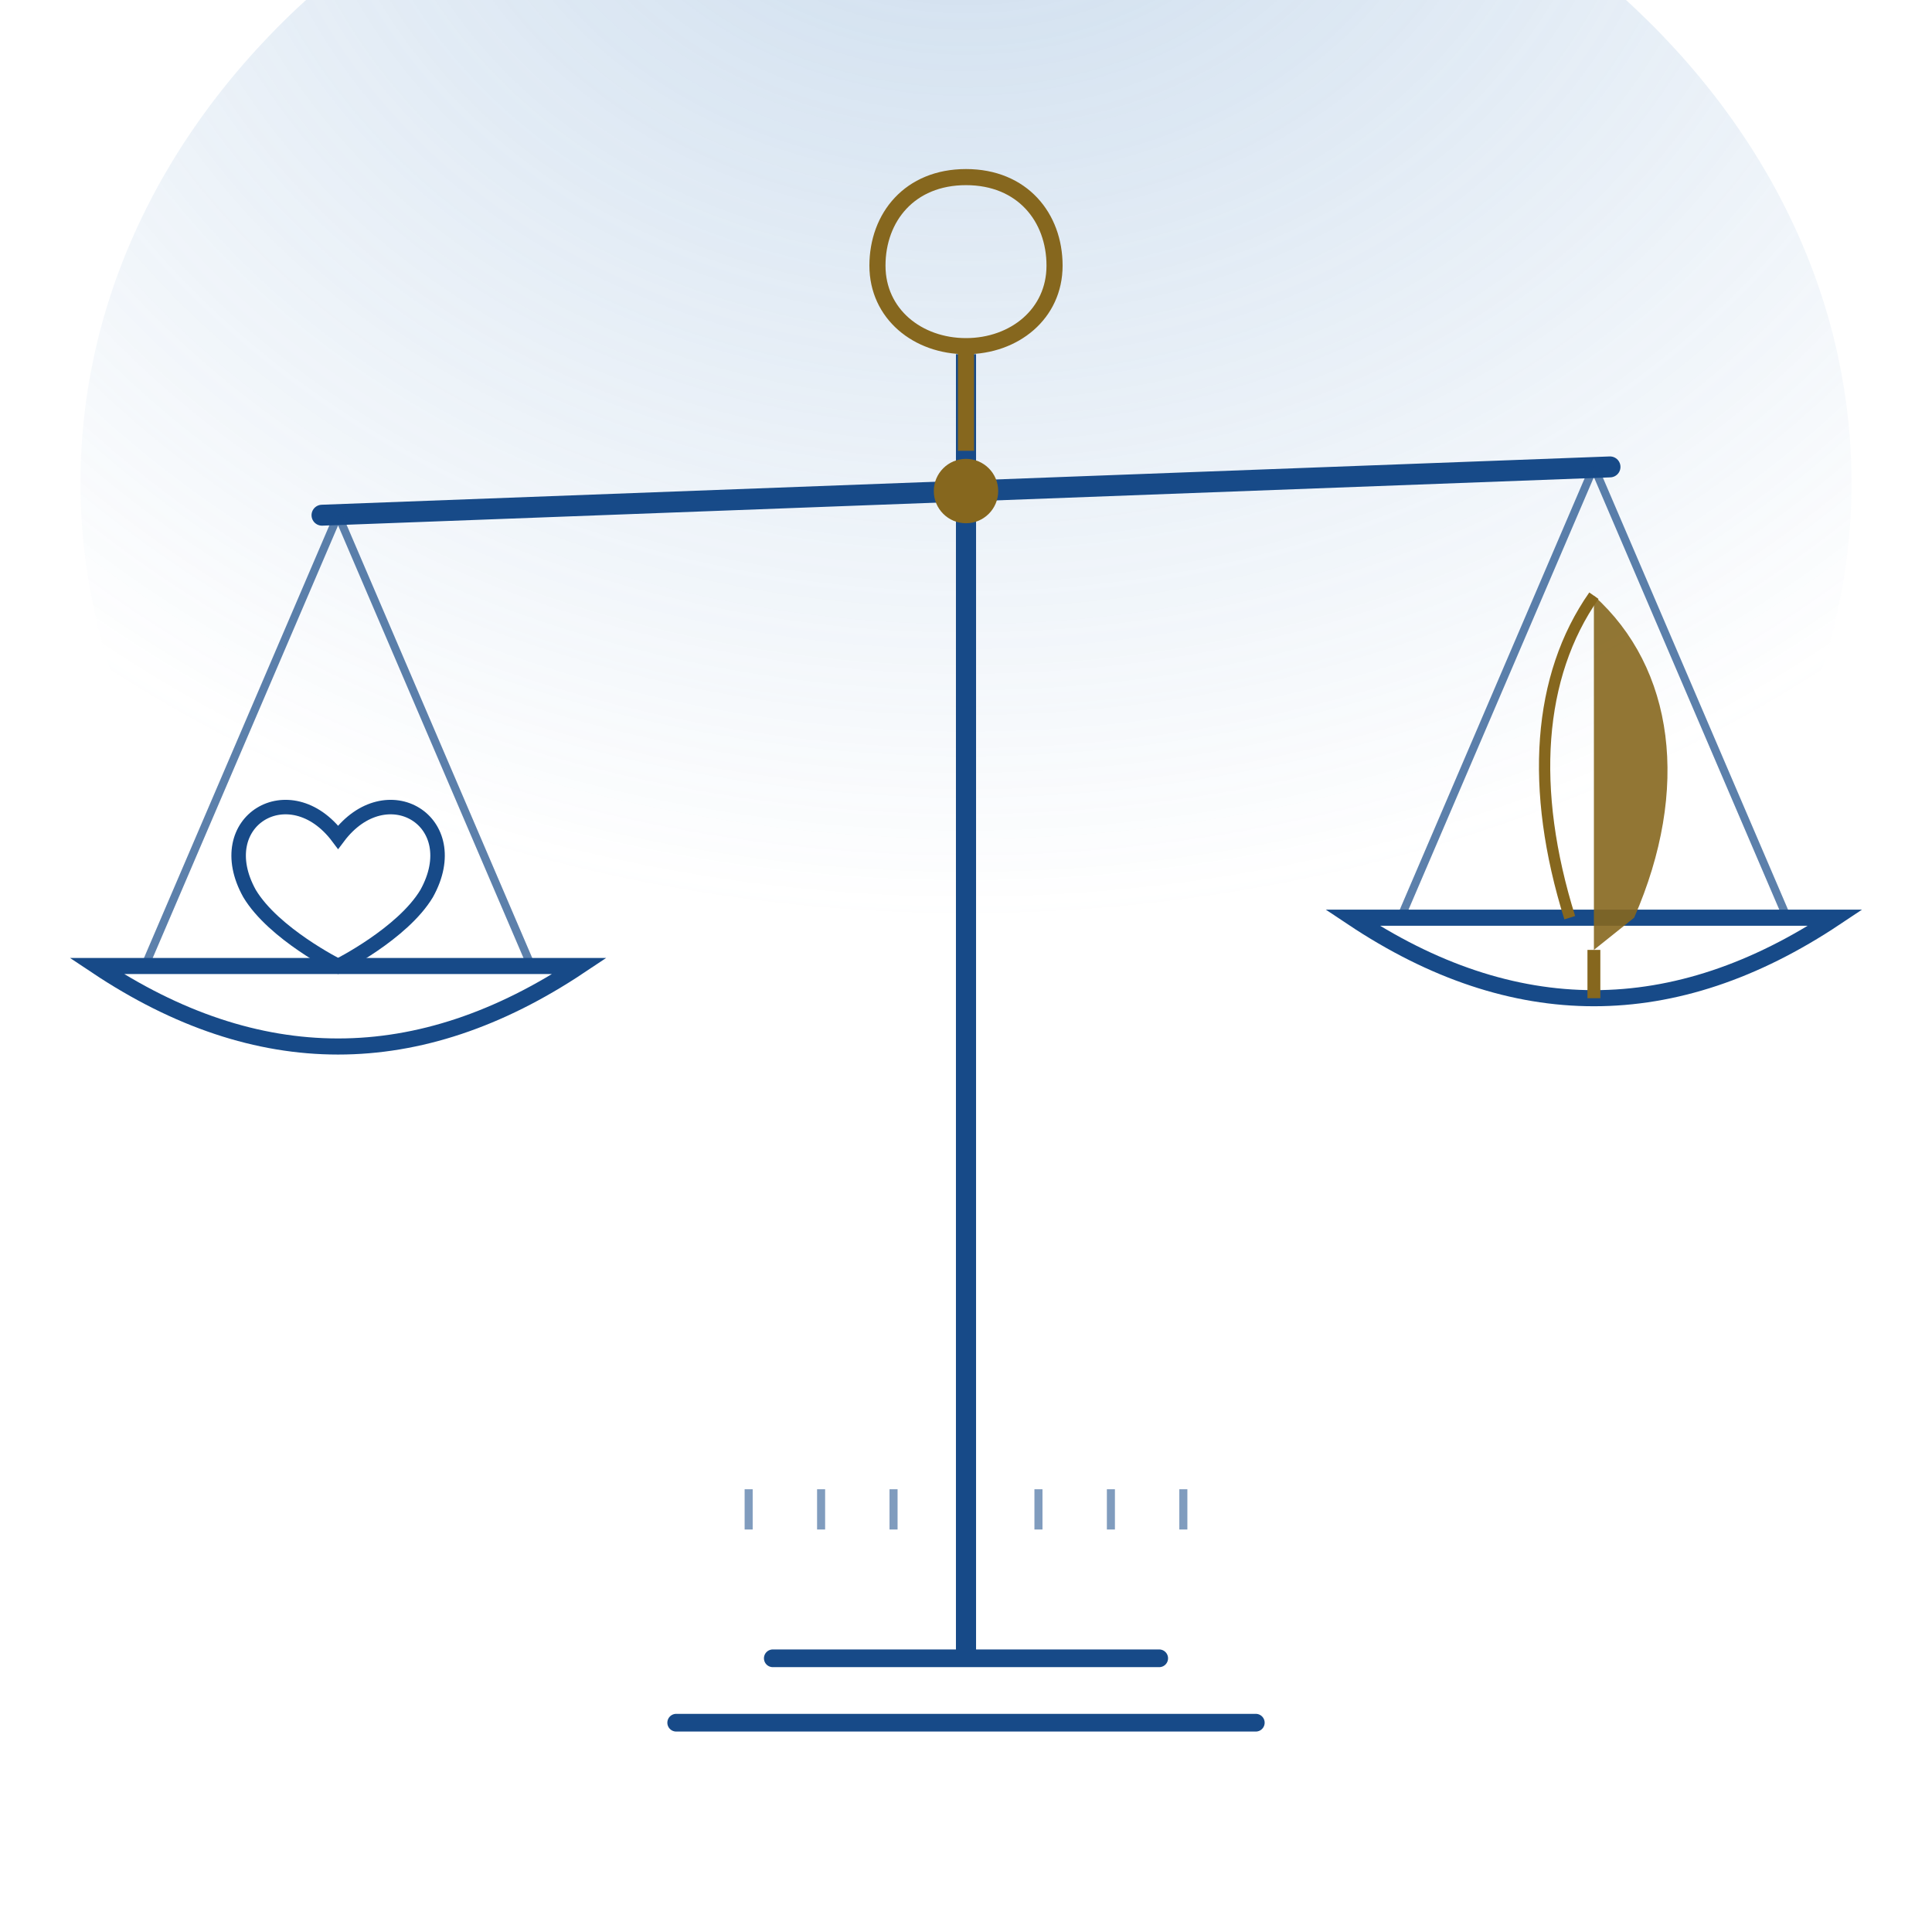
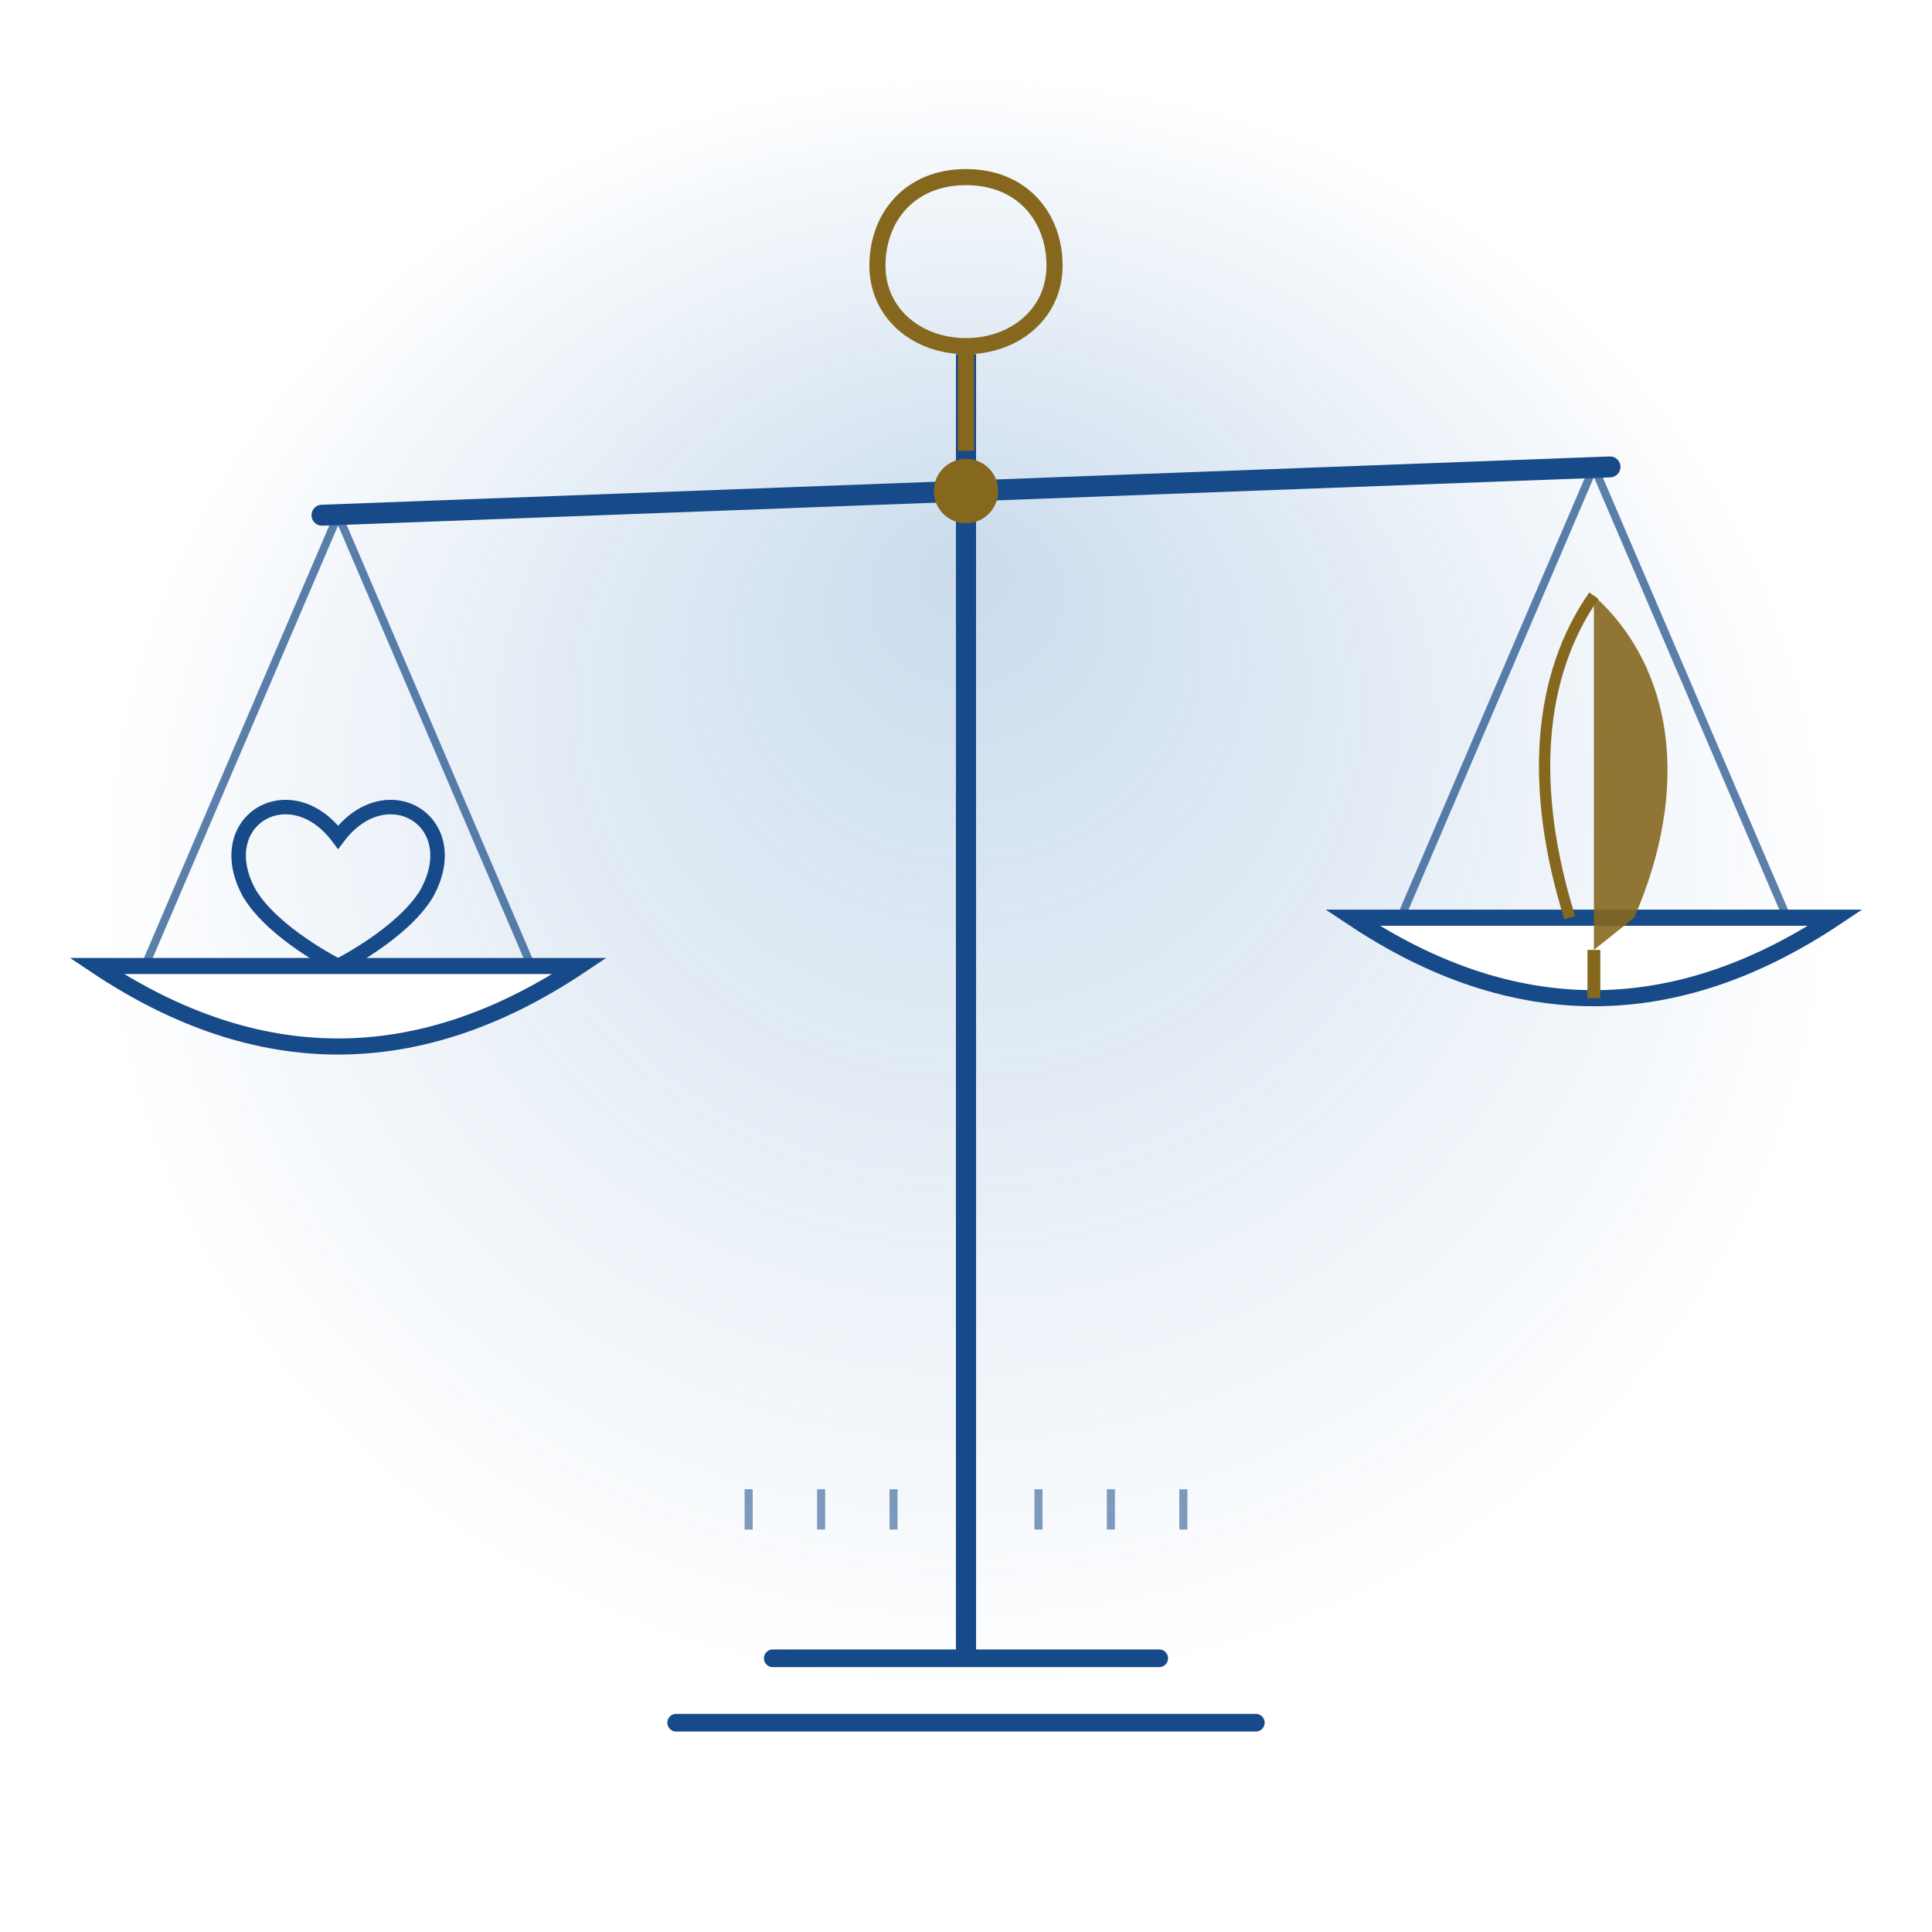
<svg xmlns="http://www.w3.org/2000/svg" viewBox="0 0 240 240" width="240" height="240" role="img" aria-label="埃及" data-civ="eg" data-theme="light">
  <style>.em-spin{transform-origin:120px 120px;animation:spin 90s linear infinite}@keyframes spin{to{transform:rotate(360deg)}}.em-tilt{transform-origin:120px 61px;animation:tilt 7s ease-in-out infinite}@keyframes tilt{0%,100%{transform:rotate(-1.6deg)}50%{transform:rotate(1.6deg)}}.em-ring{animation:ringw 6s ease-in-out infinite}@keyframes ringw{0%,100%{stroke-opacity:.35}50%{stroke-opacity:1}}.em-flow{stroke-dasharray:6 10;animation:flow 3.2s linear infinite}@keyframes flow{to{stroke-dashoffset:-32}}@media (prefers-reduced-motion:reduce){.em-spin,.em-tilt,.em-ring,.em-flow{animation:none}}</style>
  <defs>
-     <radialGradient id="bm50" cx="50%" cy="0%" r="80%">
+     <radialGradient id="bm50" cx="50%" cy="50%" r="50%" fx="50%" fy="30%">
      <stop offset="0" stop-color="rgb(95, 147, 200)" stop-opacity=".55" />
      <stop offset="1" stop-color="rgb(95, 147, 200)" stop-opacity="0" />
    </radialGradient>
  </defs>
-   <ellipse cx="120" cy="60" rx="110" ry="90" fill="url(#bm50)" opacity=".6" />
+   <ellipse cx="120" cy="110" rx="110" ry="100" fill="url(#bm50)" opacity=".6" />
  <line x1="120" y1="44" x2="120" y2="206" stroke="rgb(23, 74, 136)" stroke-width="2.5" />
  <path d="M84 214H156M96 206H144" stroke="rgb(23, 74, 136)" stroke-width="2.2" stroke-linecap="round" />
  <path d="M120 22c-7 0-11 5-11 11s5 10 11 10 11-4 11-10-4-11-11-11z" fill="none" stroke="rgb(134, 103, 30)" stroke-width="2" />
  <line x1="120" y1="43" x2="120" y2="56" stroke="rgb(134, 103, 30)" stroke-width="2" />
  <g class="em-tilt">
    <line x1="40" y1="64" x2="200" y2="58" stroke="rgb(23, 74, 136)" stroke-width="2.6" stroke-linecap="round" />
    <circle cx="120" cy="61" r="4" fill="rgb(134, 103, 30)" />
    <path d="M42 64L18 120M42 64L66 120" stroke="rgb(23, 74, 136)" stroke-width="1" opacity=".7" />
    <path d="M12 120Q42 140 72 120Z" fill="rgb(255, 255, 255)" stroke="rgb(23, 74, 136)" stroke-width="2" />
    <path d="M198 58L174 114M198 58L222 114" stroke="rgb(23, 74, 136)" stroke-width="1" opacity=".7" />
    <path d="M168 114Q198 134 228 114Z" fill="rgb(255, 255, 255)" stroke="rgb(23, 74, 136)" stroke-width="2" />
    <path d="M42 104c-6-8-16-2-11 7 3 5 11 9 11 9s8-4 11-9c5-9-5-15-11-7z" fill="none" stroke="rgb(23, 74, 136)" stroke-width="1.8" />
    <path d="M198 74c10 9 12 24 5 40l-5 4V74z" fill="rgb(134, 103, 30)" opacity=".9" />
    <path d="M198 74c-7 10-8 24-3 40" fill="none" stroke="rgb(134, 103, 30)" stroke-width="1.4" />
    <line x1="198" y1="118" x2="198" y2="124" stroke="rgb(134, 103, 30)" stroke-width="1.6" />
  </g>
  <line x1="93" y1="190" x2="93" y2="185" stroke="rgb(23, 74, 136)" stroke-width="1" opacity=".55" />
  <line x1="102" y1="190" x2="102" y2="185" stroke="rgb(23, 74, 136)" stroke-width="1" opacity=".55" />
  <line x1="111" y1="190" x2="111" y2="185" stroke="rgb(23, 74, 136)" stroke-width="1" opacity=".55" />
  <line x1="120" y1="190" x2="120" y2="180" stroke="rgb(23, 74, 136)" stroke-width="1" opacity=".55" />
  <line x1="129" y1="190" x2="129" y2="185" stroke="rgb(23, 74, 136)" stroke-width="1" opacity=".55" />
  <line x1="138" y1="190" x2="138" y2="185" stroke="rgb(23, 74, 136)" stroke-width="1" opacity=".55" />
  <line x1="147" y1="190" x2="147" y2="185" stroke="rgb(23, 74, 136)" stroke-width="1" opacity=".55" />
</svg>
